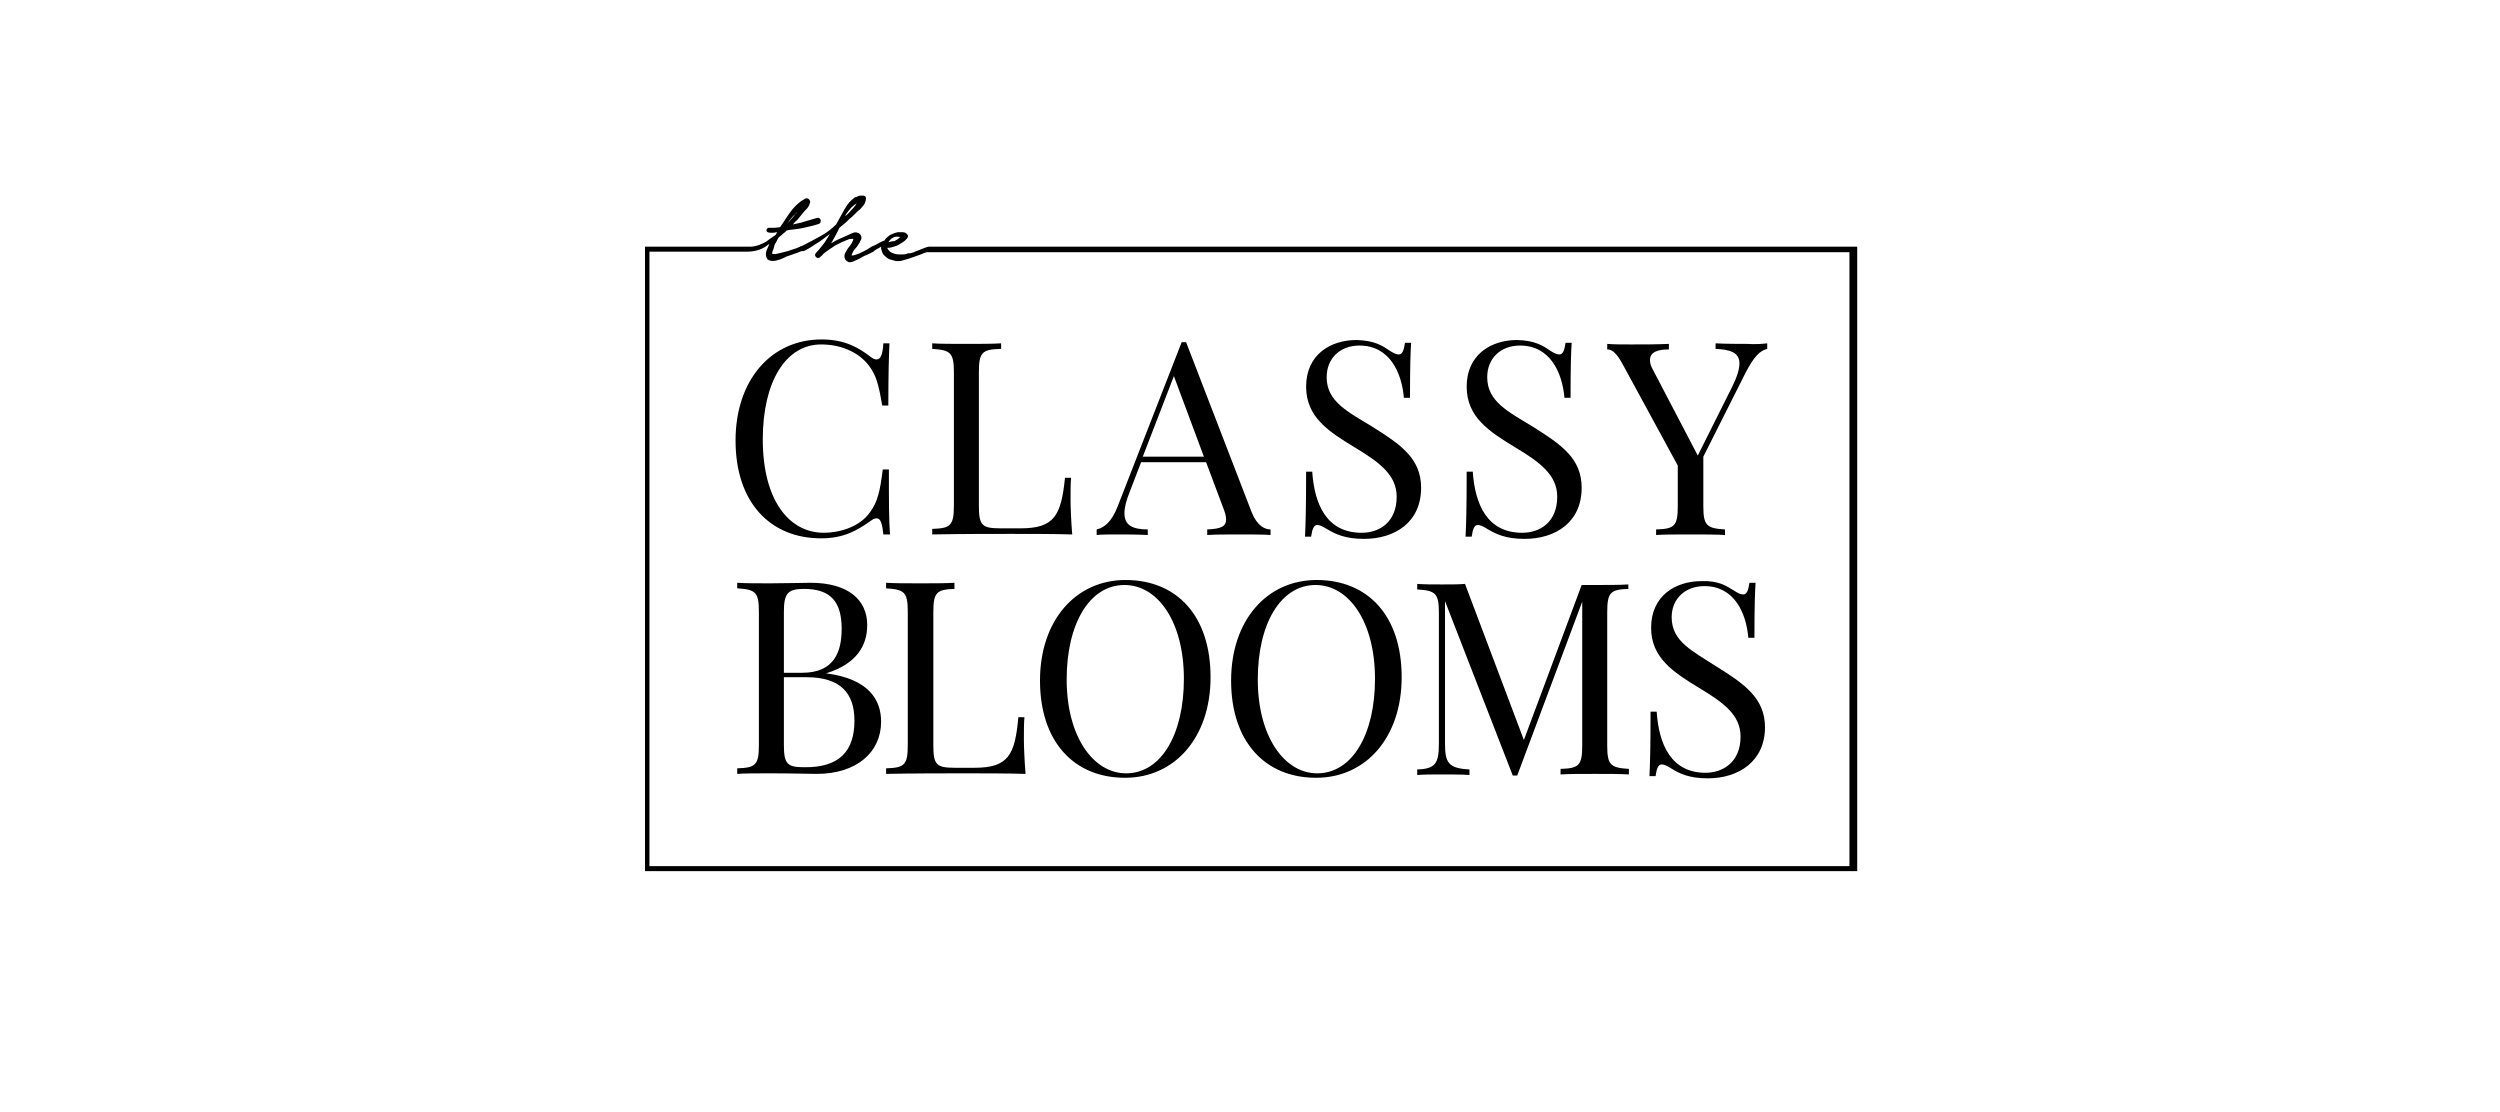
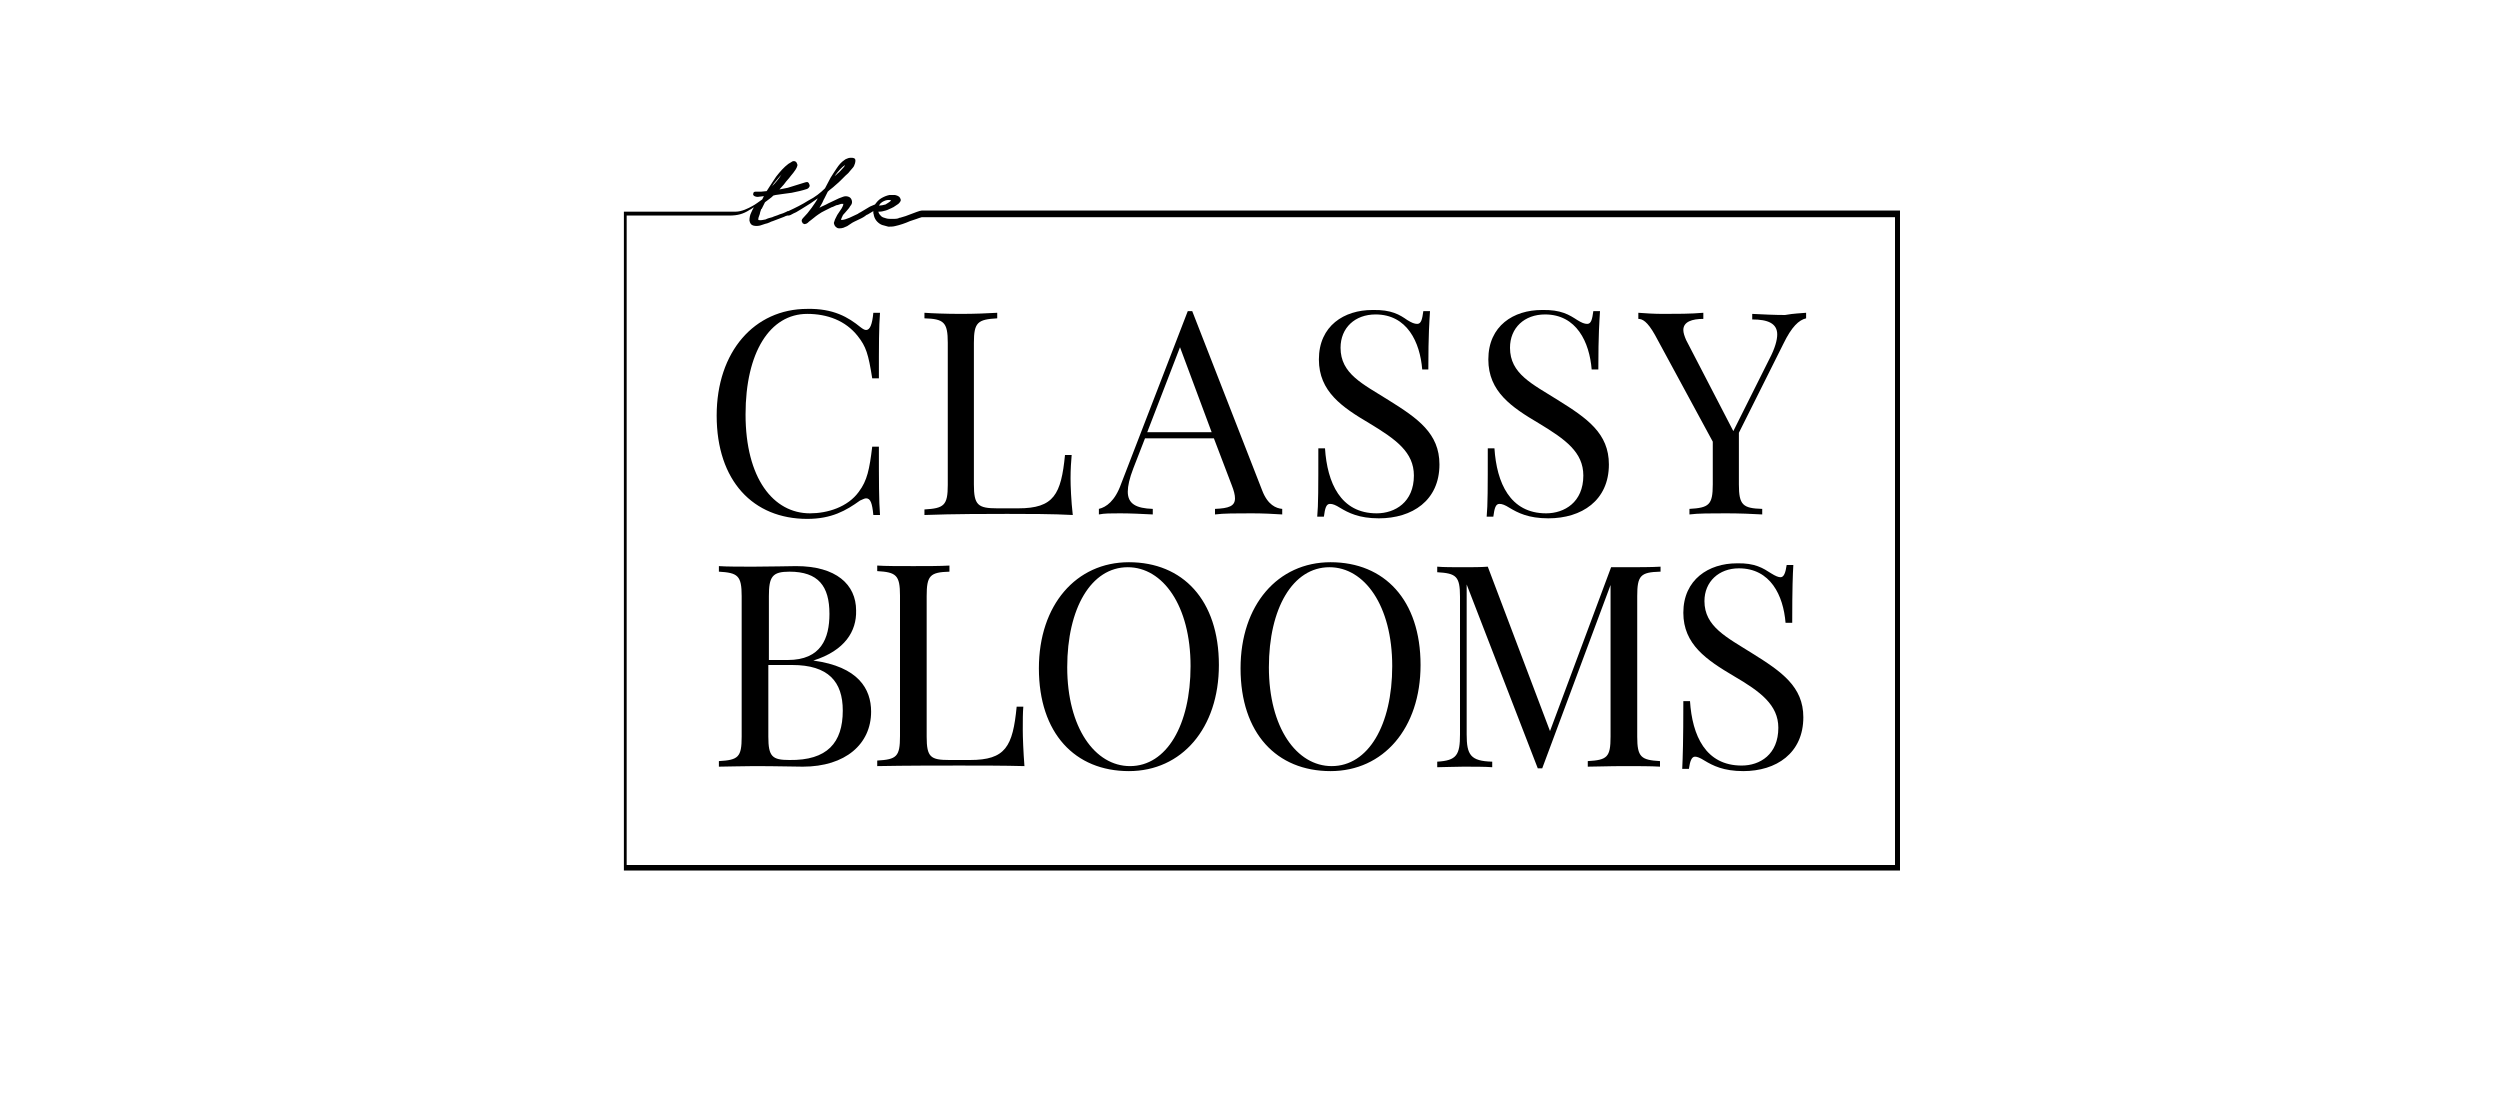
<svg xmlns="http://www.w3.org/2000/svg" version="1.1" id="Layer_1" x="0px" y="0px" viewBox="0 0 450 200" style="enable-background:new 0 0 450 200;" xml:space="preserve">
  <g>
    <g>
      <g>
-         <path d="M156.8,64.3c0.4,0.3,0.7,0.4,1,0.4c0.7,0,1.1-0.9,1.2-2.9h1.1c-0.1,2.4-0.2,5.5-0.2,11.2h-1.1c-0.7-4.1-1.1-5.4-2.4-7.2     c-2-2.6-5.3-3.8-8.6-3.8c-6.3,0-10.5,6.6-10.5,17.1c0,10.9,4.7,16.8,11,16.8c2.9,0,6.5-1.1,8.3-3.7c1.4-1.9,1.8-3.8,2.3-7.7h1.1     c0,5.9,0,9.2,0.2,11.7H159c-0.2-2-0.5-2.9-1.2-2.9c-0.3,0-0.6,0.1-1,0.4c-2.4,1.7-4.8,3.2-9,3.2c-9.2,0-15.4-6.5-15.4-17.6     c0-10.9,6.4-18.2,15.5-18.2C152.1,61.1,154.6,62.6,156.8,64.3z" />
-         <path d="M180.1,62.8c-3.3,0.1-3.9,0.6-3.9,4.2v24.1c0,3.5,0.6,4,3.9,4h3.6c6.1,0,7.3-2.3,8-9.1h1.1c-0.1,1-0.1,2.4-0.1,4     c0,1.2,0.1,3.8,0.3,6.2c-3.3-0.1-7.9-0.1-11.1-0.1c-2.9,0-9.3,0-14.1,0.1v-1c3.3-0.1,3.9-0.6,3.9-4.2V67c0-3.5-0.6-4-3.9-4.2v-1     c1.4,0.1,3.7,0.1,6.2,0.1c2.2,0,4.7,0,6.2-0.1V62.8z" />
-         <path d="M225.3,92.2c1,2.5,2.4,3.1,3.4,3.1v1c-1.3-0.1-3.4-0.1-5.2-0.1c-2.5,0-4.8,0-6.2,0.1v-1c2.4-0.1,3.4-0.5,3.4-1.8     c0-0.6-0.2-1.3-0.6-2.3l-3-8h-11.7l-2,5.2c-0.7,1.7-1,3-1,4c0,2.1,1.4,2.9,4.2,2.9v1c-1.9-0.1-3.9-0.1-5.6-0.1     c-1.6,0-2.7,0-3.6,0.1v-1c1.3-0.3,2.7-1.3,3.8-4.2l11.5-29.5h0.8L225.3,92.2z M211.3,67.7l-5.6,14.5h11L211.3,67.7z" />
-         <path d="M250.1,63.1c0.8,0.5,1.2,0.7,1.7,0.7c0.6,0,0.9-0.7,1.1-2.1h1.1c-0.1,1.7-0.2,3.8-0.2,9.9h-1.1c-0.4-4.6-2.6-9.4-8-9.4     c-3.5,0-5.9,2.3-5.9,5.7c0,4.4,3.8,6.2,8.2,8.9c5.1,3.2,8.8,5.7,8.8,11c0,6.2-4.7,9.2-10.3,9.2c-3.4,0-5.2-0.9-6.7-1.8     c-0.8-0.5-1.3-0.7-1.7-0.7c-0.6,0-0.9,0.7-1.1,2.1h-1.1c0.1-2,0.2-4.8,0.2-11.7h1.1c0.4,5.9,2.6,11,8.9,11c3.2,0,6.3-1.9,6.3-6.5     c0-3.9-3.1-6.2-7.6-8.9c-4.6-2.8-8.7-5.4-8.7-10.9c0-5.7,4.3-8.4,9.1-8.4C247.4,61.3,248.8,62.2,250.1,63.1z" />
-         <path d="M279,63.1c0.8,0.5,1.2,0.7,1.7,0.7c0.6,0,0.9-0.7,1.1-2.1h1.1c-0.1,1.7-0.2,3.8-0.2,9.9h-1.1c-0.4-4.6-2.6-9.4-8-9.4     c-3.5,0-5.9,2.3-5.9,5.7c0,4.4,3.8,6.2,8.2,8.9c5.1,3.2,8.8,5.7,8.8,11c0,6.2-4.7,9.2-10.3,9.2c-3.4,0-5.2-0.9-6.7-1.8     c-0.8-0.5-1.3-0.7-1.7-0.7c-0.6,0-0.9,0.7-1.1,2.1h-1.1c0.1-2,0.2-4.8,0.2-11.7h1.1c0.4,5.9,2.6,11,8.9,11c3.2,0,6.3-1.9,6.3-6.5     c0-3.9-3.1-6.2-7.6-8.9c-4.6-2.8-8.7-5.4-8.7-10.9c0-5.7,4.3-8.4,9.1-8.4C276.3,61.3,277.7,62.2,279,63.1z" />
-         <path d="M318.1,61.8v1c-1.3,0.3-2.4,1.4-3.9,4.3l-7.6,15.1v8.9c0,3.5,0.6,4,3.9,4.2v1c-1.5-0.1-3.9-0.1-6.2-0.1     c-2.5,0-4.9,0-6.2,0.1v-1c3.3-0.1,3.9-0.6,3.9-4.2v-7.3l-9.9-18.2c-1.3-2.4-2.1-2.7-2.8-2.7v-1c1.3,0.1,2.6,0.1,4.3,0.1     c2.1,0,4.7,0,6.8-0.1v1c-1.9,0-3.4,0.4-3.4,1.9c0,0.5,0.1,1,0.5,1.7l8.1,15.5l6.2-12.4c0.9-1.8,1.3-3.2,1.3-4.2     c0-1.9-1.6-2.5-4.3-2.6v-1c1.9,0.1,3.9,0.1,5.6,0.1C316.1,62,317.2,61.9,318.1,61.8z" />
+         <path d="M154.9,58.9c0.4,0.3,0.7,0.5,1,0.5c0.7,0,1.1-1,1.3-3.1h1.2c-0.2,2.5-0.2,5.8-0.2,11.8H157c-0.7-4.4-1.1-5.7-2.6-7.6     c-2.2-2.8-5.5-4-9.1-4c-6.7,0-11.1,6.9-11.1,18.1c0,11.5,5,17.8,11.6,17.8c3.1,0,6.8-1.1,8.8-3.9c1.5-2,1.9-4,2.4-8.1h1.2     c0,6.2,0,9.7,0.2,12.3h-1.2c-0.2-2.1-0.5-3-1.3-3c-0.3,0-0.6,0.2-1.1,0.4c-2.5,1.8-5.1,3.3-9.5,3.3c-9.7,0-16.3-6.8-16.3-18.6     c0-11.5,6.8-19.2,16.3-19.2C150,55.5,152.7,57.1,154.9,58.9z" />
+         <path d="M179.5,57.3c-3.5,0.2-4.2,0.7-4.2,4.4v25.5c0,3.7,0.7,4.3,4.2,4.3h3.8c6.4,0,7.7-2.5,8.4-9.6h1.2     c-0.1,1.1-0.2,2.6-0.2,4.2c0,1.3,0.1,4,0.4,6.6c-3.5-0.2-8.3-0.2-11.8-0.2c-3.1,0-9.8,0-14.9,0.2v-1c3.5-0.2,4.2-0.7,4.2-4.4     V61.7c0-3.7-0.7-4.3-4.2-4.4v-1c1.4,0.1,3.9,0.2,6.6,0.2c2.4,0,4.9-0.1,6.5-0.2V57.3z" />
+         <path d="M227.2,88.3c1,2.6,2.5,3.2,3.6,3.3v1c-1.4-0.1-3.6-0.2-5.5-0.2c-2.7,0-5.1,0-6.6,0.2v-1c2.5-0.1,3.6-0.5,3.6-1.9     c0-0.6-0.2-1.4-0.6-2.4l-3.2-8.4h-12.4l-2.1,5.4c-0.7,1.8-1,3.2-1,4.2c0,2.2,1.5,3,4.5,3.1v1c-2-0.1-4.1-0.2-5.9-0.2     c-1.7,0-2.8,0-3.8,0.2v-1c1.3-0.3,2.9-1.4,4-4.5l12-31.1h0.8L227.2,88.3z M212.4,62.5l-5.9,15.3h11.6L212.4,62.5z" />
+         <path d="M253.3,57.6c0.8,0.5,1.3,0.7,1.8,0.7c0.7,0,0.9-0.8,1.1-2.3h1.2c-0.1,1.8-0.3,4-0.3,10.5H256c-0.4-4.9-2.7-9.9-8.4-9.9     c-3.7,0-6.3,2.4-6.3,6c0,4.7,4,6.5,8.6,9.4c5.3,3.3,9.2,6,9.2,11.6c0,6.5-4.9,9.7-10.9,9.7c-3.6,0-5.5-1-7-1.9     c-0.8-0.5-1.3-0.7-1.8-0.7c-0.7,0-0.9,0.8-1.1,2.3h-1.2c0.2-2.1,0.2-5.1,0.2-12.3h1.2c0.4,6.2,2.8,11.7,9.3,11.7     c3.3,0,6.7-2,6.7-6.8c0-4.2-3.2-6.5-8-9.4c-4.9-2.9-9.1-5.7-9.1-11.5c0-6.1,4.6-8.9,9.6-8.9C250.5,55.7,252,56.7,253.3,57.6z" />
+         <path d="M283.9,57.6c0.8,0.5,1.3,0.7,1.8,0.7c0.7,0,0.9-0.8,1.1-2.3h1.2c-0.1,1.8-0.3,4-0.3,10.5h-1.2c-0.4-4.9-2.7-9.9-8.4-9.9     c-3.7,0-6.3,2.4-6.3,6c0,4.7,4,6.5,8.6,9.4c5.3,3.3,9.2,6,9.2,11.6c0,6.5-4.9,9.7-10.9,9.7c-3.6,0-5.5-1-7-1.9     c-0.8-0.5-1.3-0.7-1.8-0.7c-0.7,0-0.9,0.8-1.1,2.3h-1.2c0.2-2.1,0.2-5.1,0.2-12.3h1.2c0.4,6.2,2.8,11.7,9.3,11.7     c3.3,0,6.7-2,6.7-6.8c0-4.2-3.2-6.5-8-9.4c-4.9-2.9-9.1-5.7-9.1-11.5c0-6.1,4.6-8.9,9.6-8.9C281,55.7,282.5,56.7,283.9,57.6z" />
+         <path d="M325.1,56.3v1c-1.3,0.3-2.6,1.5-4.1,4.6l-8,16v9.3c0,3.7,0.7,4.3,4.2,4.4v1c-1.6-0.1-4.2-0.2-6.5-0.2     c-2.7,0-5.1,0-6.6,0.2v-1c3.5-0.2,4.2-0.7,4.2-4.4v-7.7l-10.4-19.2c-1.4-2.5-2.3-2.9-3-2.9v-1.1c1.3,0.1,2.8,0.2,4.5,0.2     c2.3,0,5,0,7.2-0.2v1.1c-2,0-3.6,0.5-3.6,2c0,0.5,0.2,1.1,0.5,1.8l8.5,16.4l6.5-13c1-1.9,1.4-3.4,1.4-4.4c0-2-1.7-2.7-4.5-2.7v-1     c2,0.1,4.1,0.2,5.9,0.2C323,56.4,324.1,56.4,325.1,56.3z" />
      </g>
      <g>
-         <path d="M148.7,121.2c7.7,1,9.9,4.8,9.9,8.7c0,5.5-4.4,9.4-11.6,9.4c-1.4,0-4.3-0.1-8.3-0.1c-2.3,0-4.7,0-6,0.1v-1     c3.3-0.1,3.9-0.6,3.9-4.2v-24c0-3.5-0.6-4-3.9-4.2v-1c1.3,0.1,3.8,0.1,5.9,0.1c3,0,6.1-0.1,7.3-0.1c6.8,0,10.2,3.1,10.2,7.6     C156.1,116.2,154.2,119.5,148.7,121.2L148.7,121.2z M141.1,110.2v10.9h3.3c5.7,0,7.1-3.7,7.1-7.9c0-4.8-1.9-7.2-6.8-7.2     C141.7,106,141.1,106.9,141.1,110.2z M153.8,129.7c0-4.9-2.5-7.8-8.6-7.8h-4.1v12.2c0,3.4,0.6,4,3.6,4     C151.1,138.2,153.8,135.2,153.8,129.7z" />
-         <path d="M171.9,106c-3.3,0.1-3.9,0.6-3.9,4.2v24c0,3.5,0.6,4,3.9,4h3.5c6.1,0,7.3-2.3,7.9-9.1h1.1c-0.1,1-0.1,2.4-0.1,4     c0,1.2,0.1,3.7,0.3,6.2c-3.3-0.1-7.8-0.1-11.1-0.1c-2.9,0-9.3,0-14,0.1v-1c3.3-0.1,3.9-0.6,3.9-4.2v-24c0-3.5-0.6-4-3.9-4.2v-1     c1.3,0.1,3.7,0.1,6.2,0.1c2.2,0,4.7,0,6.1-0.1V106z" />
-         <path d="M217.9,121.9c0,10.8-6.4,18.1-15.4,18.1c-9.2,0-15.3-6.5-15.3-17.5c0-10.8,6.4-18.1,15.4-18.1     C211.8,104.4,217.9,110.8,217.9,121.9z M192,122.3c0,10.3,4.8,16.9,10.7,16.9c6.3,0,10.4-7,10.4-17c0-10.3-4.7-16.9-10.7-16.9     C196.1,105.3,192,112.3,192,122.3z" />
-         <path d="M252.3,121.9c0,10.8-6.4,18.1-15.4,18.1c-9.2,0-15.3-6.5-15.3-17.5c0-10.8,6.4-18.1,15.4-18.1     C246.2,104.4,252.3,110.8,252.3,121.9z M226.4,122.3c0,10.3,4.8,16.9,10.7,16.9c6.3,0,10.4-7,10.4-17c0-10.3-4.7-16.9-10.7-16.9     C230.5,105.3,226.4,112.3,226.4,122.3z" />
-         <path d="M293.2,106c-3.3,0.1-3.9,0.6-3.9,4.2v24c0,3.5,0.6,4,3.9,4.2v1c-1.5-0.1-3.9-0.1-6.1-0.1c-2.5,0-4.8,0-6.2,0.1v-1     c3.3-0.1,3.9-0.6,3.9-4.2v-25.9l-11.7,31.3h-0.8l-12.2-31.4v25.6c0,3.5,0.6,4.5,4.4,4.7l0,1c-1.2-0.1-3.3-0.1-4.9-0.1     c-1.6,0-3.4,0-4.5,0.1v-1c3.3-0.1,3.9-1.1,3.9-4.7v-23.5c0-3.5-0.6-4-3.9-4.2v-1c1.1,0.1,2.9,0.1,4.5,0.1c1.4,0,3.1,0,4.1-0.1     l10.6,28.1l10.4-27.9h2.3c2.2,0,4.6,0,6.1-0.1V106z" />
-         <path d="M312.1,106.3c0.8,0.5,1.2,0.7,1.7,0.7c0.6,0,0.9-0.7,1.1-2.1h1.1c-0.1,1.7-0.2,3.8-0.2,9.9h-1.1     c-0.4-4.6-2.6-9.3-7.9-9.3c-3.5,0-5.9,2.3-5.9,5.6c0,4.4,3.8,6.1,8.1,8.9c5,3.1,8.7,5.7,8.7,10.9c0,6.1-4.7,9.2-10.3,9.2     c-3.4,0-5.2-0.9-6.6-1.8c-0.8-0.5-1.3-0.7-1.7-0.7c-0.6,0-0.9,0.7-1.1,2.1h-1.1c0.1-2,0.2-4.8,0.2-11.6h1.1     c0.4,5.9,2.6,11,8.8,11c3.1,0,6.3-1.9,6.3-6.5c0-3.9-3-6.1-7.5-8.8c-4.6-2.8-8.6-5.4-8.6-10.8c0-5.7,4.3-8.4,9.1-8.4     C309.4,104.5,310.8,105.5,312.1,106.3z" />
+         <path d="M146.4,118.9c8.1,1.1,10.4,5.1,10.4,9.2c0,5.8-4.6,9.9-12.3,9.9c-1.5,0-4.6-0.1-8.8-0.1c-2.4,0-4.9,0.1-6.3,0.1v-1     c3.5-0.2,4.1-0.7,4.1-4.4v-25.3c0-3.7-0.7-4.2-4.1-4.4v-1c1.4,0.1,4,0.1,6.2,0.1c3.2,0,6.5-0.1,7.7-0.1c7.2,0,10.8,3.3,10.8,8     C154.2,113.6,152.1,117.1,146.4,118.9L146.4,118.9z M138.4,107.3v11.5h3.4c6,0,7.5-3.9,7.5-8.3c0-5-2-7.6-7.2-7.6     C139,102.9,138.4,103.8,138.4,107.3z M151.7,127.9c0-5.2-2.6-8.2-9.1-8.2h-4.3v12.9c0,3.6,0.7,4.2,3.8,4.2     C148.9,136.9,151.7,133.7,151.7,127.9z" />
+         <path d="M170.9,102.9c-3.5,0.1-4.1,0.7-4.1,4.4v25.3c0,3.7,0.7,4.2,4.1,4.2h3.7c6.4,0,7.7-2.4,8.4-9.6h1.2     c-0.1,1.1-0.1,2.5-0.1,4.2c0,1.3,0.1,3.9,0.3,6.5c-3.5-0.1-8.3-0.1-11.7-0.1c-3.1,0-9.8,0-14.8,0.1v-1c3.5-0.2,4.1-0.7,4.1-4.4     v-25.3c0-3.7-0.7-4.2-4.1-4.4v-1c1.4,0.1,3.9,0.1,6.5,0.1c2.3,0,4.9,0,6.5-0.1L170.9,102.9L170.9,102.9z" />
+         <path d="M219.4,119.7c0,11.4-6.7,19.1-16.2,19.1c-9.7,0-16.2-6.8-16.2-18.5c0-11.4,6.7-19.1,16.2-19.1     C212.9,101.2,219.4,108,219.4,119.7z M192.1,120.1c0,10.9,5,17.8,11.3,17.8c6.6,0,10.9-7.4,10.9-18c0-10.9-5-17.8-11.3-17.8     C196.4,102.1,192.1,109.5,192.1,120.1z" />
+         <path d="M255.7,119.7c0,11.4-6.7,19.1-16.2,19.1c-9.7,0-16.2-6.8-16.2-18.5c0-11.4,6.7-19.1,16.2-19.1     C249.2,101.2,255.7,108,255.7,119.7z M228.4,120.1c0,10.9,5,17.8,11.3,17.8c6.6,0,10.9-7.4,10.9-18c0-10.9-5-17.8-11.3-17.8     C232.7,102.1,228.4,109.5,228.4,120.1z" />
+         <path d="M298.8,102.9c-3.5,0.1-4.1,0.7-4.1,4.4v25.3c0,3.7,0.7,4.2,4.1,4.4v1c-1.6-0.1-4.1-0.1-6.5-0.1c-2.7,0-5.1,0.1-6.5,0.1     v-1c3.5-0.2,4.1-0.7,4.1-4.4v-27.3l-12.3,33h-0.8L264,105.2v27c0,3.7,0.7,4.8,4.6,4.9v1c-1.2-0.1-3.5-0.1-5.2-0.1     s-3.6,0.1-4.7,0.1v-1c3.5-0.2,4.1-1.2,4.1-4.9v-24.8c0-3.7-0.7-4.2-4.1-4.4v-1c1.1,0.1,3,0.1,4.7,0.1c1.5,0,3.2,0,4.4-0.1     l11.2,29.6l11-29.5h2.4c2.3,0,4.9,0,6.5-0.1v0.9H298.8z" />
+         <path d="M318.8,103.2c0.8,0.5,1.3,0.7,1.7,0.7c0.6,0,0.9-0.8,1.1-2.2h1.2c-0.1,1.8-0.2,4-0.2,10.4h-1.2c-0.4-4.9-2.7-9.8-8.4-9.8     c-3.6,0-6.2,2.4-6.2,5.9c0,4.6,4,6.5,8.6,9.4c5.3,3.3,9.2,6,9.2,11.5c0,6.5-4.9,9.7-10.8,9.7c-3.6,0-5.5-1-7-1.9     c-0.8-0.5-1.3-0.7-1.7-0.7c-0.6,0-0.9,0.8-1.1,2.2h-1.2c0.1-2.1,0.2-5,0.2-12.2h1.2c0.4,6.2,2.8,11.6,9.3,11.6     c3.3,0,6.6-2,6.6-6.8c0-4.1-3.2-6.5-8-9.3c-4.9-2.9-9.1-5.7-9.1-11.4c0-6,4.6-8.9,9.6-8.9C315.9,101.3,317.4,102.3,318.8,103.2z" />
      </g>
    </g>
-     <path d="M167.2,44.4c-0.3,0-1.2,0.4-2,0.7c-0.3,0.1-0.5,0.2-0.7,0.3c-0.3,0.1-0.6,0.2-1,0.2c-0.1,0-0.2,0-0.3,0.1   c-0.3,0.1-0.6,0.1-1,0.1c-0.4,0-0.7,0-1.1-0.1c-0.4-0.1-0.6-0.2-0.9-0.4c-0.2-0.2-0.4-0.4-0.5-0.7h0c0.1,0,0.1,0,0.2,0   c0.4,0,0.7-0.1,1-0.2c0.3-0.1,0.7-0.2,1.1-0.5c0,0,0.1-0.1,0.2-0.1c0.1-0.1,0.2-0.1,0.3-0.2c0.2-0.1,0.4-0.3,0.5-0.4   c0.2-0.2,0.3-0.3,0.4-0.5c0.1-0.2,0-0.4-0.1-0.5c-0.2-0.3-0.5-0.4-0.8-0.4c-0.2,0-0.3,0-0.5,0c-0.2,0-0.3,0-0.4,0   c-0.5,0.1-1,0.3-1.4,0.5c-0.4,0.3-0.8,0.6-1,1c-0.4,0.1-0.7,0.3-1.1,0.5c-0.3,0.2-0.7,0.4-1,0.5c0,0,0,0,0,0   c-0.2,0.1-0.3,0.1-0.5,0.3c-0.2,0.1-0.4,0.2-0.5,0.3c-0.4,0.2-0.9,0.5-1.4,0.7c-0.5,0.2-1,0.4-1.4,0.4c0-0.2,0.1-0.4,0.2-0.6   c0.1-0.2,0.3-0.5,0.5-0.7c0.2-0.2,0.4-0.5,0.5-0.7c0.2-0.2,0.3-0.5,0.4-0.7c0.2-0.3,0.2-0.6,0.1-0.8c-0.1-0.3-0.3-0.5-0.6-0.6   c-0.3-0.1-0.6-0.1-0.8,0c-0.3,0.1-0.5,0.2-0.7,0.3c-0.6,0.3-1.2,0.5-1.8,0.8c-0.5,0.2-1,0.5-1.5,0.8c0.1-0.2,0.3-0.5,0.4-0.7l0,0   c0.2-0.3,0.3-0.6,0.5-0.9l0,0c0.1-0.2,0.2-0.4,0.3-0.6c0.1-0.2,0.2-0.4,0.3-0.6c0.4-0.3,0.8-0.7,1.2-1c0.4-0.4,0.8-0.8,1.2-1.1l0,0   c0.2-0.2,0.4-0.4,0.6-0.6c0.2-0.2,0.4-0.4,0.7-0.6c0.2-0.2,0.4-0.5,0.6-0.7c0.2-0.2,0.3-0.5,0.4-0.8c0.1-0.4,0.1-0.6,0-0.8   c-0.1-0.1-0.3-0.2-0.6-0.2c-0.2,0-0.5,0-0.7,0.1c-0.2,0.1-0.4,0.2-0.6,0.2l0,0c-0.5,0.4-1,0.8-1.4,1.4c-0.4,0.6-0.7,1.1-1,1.7   l-1,1.8c-0.8,0.8-1.7,1.5-2.8,2.1c-1.1,0.6-2.2,1.2-3.4,1.8c0,0,0,0,0,0c-0.1,0-0.2,0-0.3,0.1l0,0c-0.4,0.2-0.9,0.4-1.3,0.5   c-0.4,0.1-0.8,0.3-1.3,0.4c-0.4,0.1-0.8,0.2-1.2,0.3c-0.4,0.1-0.8,0.2-1.2,0.1c0,0,0-0.1,0-0.2c0-0.2,0.1-0.4,0.2-0.6   c0.1-0.2,0.1-0.5,0.2-0.7c0.1-0.3,0.1-0.4,0.2-0.4l0,0c0.1-0.2,0.2-0.4,0.3-0.6c0.1-0.2,0.2-0.4,0.3-0.5c0.3-0.2,0.5-0.4,0.7-0.6   c0.3-0.2,0.5-0.4,0.7-0.6l0.4-0.1c0.9-0.1,1.8-0.2,2.7-0.4c0.9-0.2,1.8-0.4,2.7-0.7c0.2-0.1,0.3-0.2,0.3-0.4c0.1-0.2,0-0.4-0.1-0.5   c-0.1-0.2-0.3-0.2-0.4-0.2c-0.1,0-0.3,0.1-0.4,0.1l-2.7,0.8l-1.4,0.3c0.3-0.3,0.5-0.6,0.8-0.8c0.3-0.4,0.6-0.7,0.9-1.1   c0.2-0.3,0.5-0.6,0.8-0.9c0.3-0.3,0.5-0.7,0.6-1.1c0.1-0.2,0-0.4-0.1-0.5c-0.1-0.2-0.3-0.3-0.5-0.3l0,0c-0.2,0-0.4,0.1-0.5,0.2   c-0.2,0.1-0.3,0.2-0.5,0.3l0,0c-0.8,0.6-1.5,1.3-2.1,2.2c-0.6,0.8-1.1,1.7-1.7,2.5c-0.3,0-0.6,0.1-1,0.1c-0.3,0-0.7,0-1,0l0,0   c-0.2,0-0.3,0.1-0.4,0.3c-0.1,0.2,0,0.4,0.2,0.5l0,0c0.2,0.1,0.5,0.1,0.9,0.1c0.3,0,0.5-0.1,0.8-0.1l-0.3,0.5   c-0.6,0.4-1.2,0.8-1.7,1.2c-0.7,0.4-1.8,0.9-2.8,0.9c-0.2,0-0.6,0-0.7,0l-18.2,0l-0.1,0v112.4h218.2V44.4H167.2z M138.1,44.8   c-0.2,0.4-0.3,0.9-0.2,1.3l0,0c0.1,0.5,0.3,0.7,0.7,0.8c0.3,0.1,0.7,0.1,1.1,0c0.4-0.1,0.8-0.2,1.2-0.4c0.2-0.1,0.5-0.2,0.6-0.3   c0.1,0,0.2-0.1,0.3-0.1l2-0.7l0,0c0.1-0.1,0.3-0.1,0.5-0.2c0,0,0.1,0,0.1,0c0.1,0,0.1,0,0.2,0c0.1,0,0.2-0.1,0.3-0.1l0,0   c0.3-0.2,0.6-0.3,0.9-0.5c0.3-0.2,0.6-0.4,0.9-0.6c0.5-0.3,1-0.6,1.5-1c0.4-0.3,0.8-0.6,1.2-0.9c-0.3,0.5-0.7,1.1-1,1.6   c-0.5,0.6-0.9,1.2-1.5,1.8l0,0c-0.1,0.1-0.2,0.3-0.2,0.4c0,0.1,0.1,0.3,0.2,0.4l0,0c0.2,0.1,0.3,0.2,0.5,0.1c0.1,0,0.2-0.1,0.3-0.2   c0.1-0.1,0.3-0.2,0.5-0.5c0.2-0.2,0.7-0.5,1.2-0.9c0.4-0.2,0.7-0.5,1.1-0.7c0.4-0.2,0.8-0.4,1.2-0.6c0.1,0,0.3-0.1,0.5-0.2   c0.2-0.1,0.4-0.1,0.5-0.2c0.2-0.1,0.4-0.1,0.5-0.1c0.1,0,0.3,0,0.4,0c0,0.3-0.2,0.5-0.3,0.8c-0.2,0.3-0.4,0.6-0.6,0.8   c-0.1,0.1-0.1,0.2-0.2,0.3l-0.1,0.2c-0.1,0.2-0.2,0.3-0.3,0.5c-0.1,0.2-0.1,0.4-0.1,0.6c0,0.2,0.1,0.4,0.2,0.6   c0.2,0.2,0.4,0.3,0.6,0.4c0.2,0,0.5,0,0.7-0.1c0.2-0.1,0.5-0.2,0.7-0.3c0.2-0.1,0.4-0.2,0.6-0.3c0.4-0.2,0.8-0.5,1.2-0.6   c0.4-0.2,0.8-0.4,1.2-0.6c0,0,0.1,0,0.1-0.1c0.1-0.1,0.3-0.2,0.3-0.2l0,0c0.1-0.1,0.3-0.2,0.5-0.3c0.2-0.1,0.3-0.2,0.5-0.3   c0,0.1,0,0.2,0,0.3c0,0.2,0.1,0.3,0.1,0.4c0.1,0.4,0.3,0.8,0.6,1c0.3,0.3,0.6,0.5,0.9,0.6c0.3,0.1,0.7,0.2,1.1,0.3   c0.4,0,0.8,0,1.1-0.1l0,0c0.8-0.2,1.7-0.5,2.5-0.8l1.1-0.4l0,0c0.1-0.1,0.5-0.2,0.8-0.3c1.3,0,162.1,0,166.1,0v110.5H116.9V45.3   c0.6,0,17.2,0,17.5,0c1.4,0,2.4-0.3,3.4-0.9c0,0,0.1-0.1,0.1-0.1c0.2-0.1,0.4-0.3,0.6-0.4C138.4,44.2,138.2,44.5,138.1,44.8z    M159.9,43.6c0.1-0.1,0.2-0.3,0.3-0.4c0.2-0.2,0.3-0.3,0.5-0.4c0.2-0.1,0.4-0.2,0.7-0.2c0.1,0,0.1,0,0.2,0c0.1,0,0.3,0,0.4,0.1   c-0.3,0.3-0.6,0.5-1,0.7C160.7,43.4,160.3,43.5,159.9,43.6z M152.1,38.9l0.3-0.5c0.3-0.4,0.5-0.7,0.9-1.1c0.3-0.3,0.6-0.5,0.9-0.7   c-0.1,0.2-0.3,0.5-0.5,0.7c-0.2,0.3-0.5,0.5-0.7,0.8c-0.2,0.2-0.4,0.4-0.6,0.6C152.3,38.8,152.2,38.8,152.1,38.9z M141.6,40.4   c0.2-0.2,0.3-0.4,0.5-0.7c0.3-0.4,0.6-0.8,1-1.1c0.1-0.1,0.2-0.3,0.4-0.4c0,0,0,0,0,0c-0.1,0.1-0.1,0.2-0.2,0.2   C142.8,39,142.2,39.7,141.6,40.4z" />
+     <path d="M165.9,37.9c-0.3,0-1.3,0.4-2.1,0.7c-0.3,0.1-0.5,0.2-0.8,0.3s-0.7,0.2-1,0.3c-0.1,0-0.2,0-0.3,0.1   c-0.3,0.1-0.7,0.1-1.1,0.1c-0.4,0-0.8,0-1.1-0.1c-0.4-0.1-0.7-0.2-0.9-0.4s-0.4-0.4-0.5-0.8l0,0c0.1,0,0.1,0,0.2,0   c0.4,0,0.7-0.1,1.1-0.2c0.4-0.1,0.7-0.3,1.2-0.5c0,0,0.1-0.1,0.2-0.1c0.1-0.1,0.2-0.1,0.3-0.2c0.2-0.1,0.4-0.3,0.6-0.4   c0.2-0.2,0.3-0.3,0.4-0.5c0.1-0.2,0-0.4-0.1-0.6c-0.2-0.3-0.5-0.4-0.9-0.5c-0.2,0-0.4,0-0.5,0c-0.2,0-0.3,0-0.5,0   c-0.5,0.1-1,0.3-1.5,0.6s-0.8,0.7-1.1,1.1c-0.4,0.2-0.8,0.3-1.1,0.5s-0.7,0.4-1,0.6l0,0c-0.2,0.1-0.3,0.2-0.5,0.3s-0.4,0.2-0.5,0.3   c-0.5,0.2-1,0.5-1.5,0.7s-1,0.4-1.5,0.4c0-0.2,0.1-0.4,0.2-0.6c0.1-0.3,0.3-0.5,0.5-0.7s0.4-0.5,0.6-0.7c0.2-0.2,0.3-0.5,0.5-0.7   c0.2-0.3,0.2-0.6,0.1-0.9c-0.1-0.3-0.3-0.5-0.6-0.6s-0.6-0.1-0.9,0c-0.3,0.1-0.5,0.2-0.8,0.3c-0.6,0.3-1.3,0.6-1.9,0.9   c-0.5,0.3-1.1,0.5-1.6,0.8c0.1-0.2,0.3-0.5,0.4-0.7l0,0c0.2-0.3,0.3-0.7,0.5-1l0,0c0.1-0.2,0.2-0.4,0.3-0.6   c0.1-0.2,0.2-0.4,0.3-0.6c0.4-0.4,0.9-0.7,1.3-1.1c0.5-0.4,0.9-0.8,1.3-1.2l0,0c0.2-0.2,0.4-0.4,0.6-0.6c0.2-0.2,0.5-0.4,0.7-0.7   c0.2-0.2,0.4-0.5,0.6-0.7c0.2-0.2,0.3-0.5,0.4-0.8c0.1-0.4,0.1-0.6,0-0.8c-0.1-0.1-0.3-0.2-0.6-0.2c-0.2,0-0.5,0-0.7,0.1   c-0.3,0.1-0.5,0.2-0.6,0.3l0,0c-0.6,0.4-1,0.9-1.4,1.5s-0.8,1.2-1.1,1.7l-1,1.9c-0.8,0.8-1.8,1.6-3,2.2c-1.1,0.7-2.3,1.3-3.6,1.9   l0,0c-0.1,0-0.2,0-0.3,0.1l0,0c-0.4,0.2-0.9,0.4-1.3,0.5c-0.4,0.2-0.9,0.3-1.3,0.5c-0.4,0.1-0.8,0.2-1.2,0.4   c-0.5,0.1-0.9,0.2-1.3,0.1c0,0,0-0.1,0-0.2c0-0.2,0.1-0.4,0.2-0.7c0.1-0.2,0.1-0.5,0.2-0.7c0.1-0.3,0.1-0.4,0.2-0.4l0,0   c0.1-0.2,0.2-0.4,0.3-0.6c0.1-0.2,0.2-0.4,0.3-0.6c0.3-0.2,0.5-0.4,0.8-0.6c0.3-0.2,0.5-0.4,0.7-0.6l0.4-0.1   c0.9-0.1,1.9-0.3,2.9-0.4c1-0.2,1.9-0.4,2.8-0.7c0.2-0.1,0.3-0.2,0.4-0.4c0.1-0.2,0-0.4-0.1-0.6c-0.1-0.2-0.3-0.3-0.5-0.2   c-0.2,0-0.3,0.1-0.4,0.1l-2.9,0.9l-1.5,0.3c0.3-0.3,0.5-0.6,0.8-0.9c0.3-0.4,0.6-0.8,0.9-1.1c0.2-0.3,0.5-0.6,0.8-1   s0.6-0.8,0.7-1.2c0.1-0.2,0-0.4-0.1-0.6s-0.3-0.3-0.5-0.3l0,0c-0.2,0-0.4,0.1-0.5,0.2c-0.2,0.1-0.3,0.2-0.5,0.3l0,0   c-0.8,0.6-1.5,1.4-2.2,2.3c-0.6,0.9-1.2,1.8-1.7,2.6c-0.3,0-0.7,0.1-1,0.1s-0.7,0-1,0l0,0c-0.2,0-0.4,0.1-0.4,0.3   c-0.1,0.2,0,0.4,0.2,0.5l0,0c0.2,0.1,0.5,0.2,0.9,0.1c0.3,0,0.6-0.1,0.8-0.1l-0.3,0.6c-0.6,0.4-1.2,0.9-1.8,1.2c-0.7,0.4-1.9,1-3,1   c-0.2,0-0.6,0-0.8,0h-19.2h-0.1v118.6H342V37.9H165.9z M135.2,38.3c-0.2,0.4-0.3,0.9-0.3,1.4l0,0c0.1,0.5,0.3,0.8,0.7,0.9   c0.4,0.1,0.7,0.1,1.2,0c0.4-0.1,0.8-0.3,1.3-0.4c0.3-0.1,0.5-0.2,0.7-0.3c0.1,0,0.2-0.1,0.3-0.1l2.1-0.8l0,0   c0.1-0.1,0.3-0.1,0.5-0.2h0.1c0.1,0,0.1,0,0.2,0c0.1,0,0.2-0.1,0.3-0.1l0,0c0.4-0.2,0.7-0.4,1-0.5c0.3-0.2,0.7-0.4,1-0.6   c0.5-0.3,1.1-0.7,1.6-1c0.4-0.3,0.9-0.6,1.3-0.9c-0.3,0.6-0.7,1.1-1.1,1.7c-0.5,0.7-1,1.3-1.6,1.9l0,0c-0.1,0.1-0.2,0.3-0.2,0.4   c0,0.2,0.1,0.3,0.2,0.5l0,0c0.2,0.1,0.3,0.2,0.5,0.1c0.1,0,0.3-0.1,0.4-0.2c0.1-0.1,0.3-0.3,0.6-0.5s0.7-0.6,1.3-1   c0.4-0.3,0.8-0.5,1.2-0.7s0.8-0.4,1.2-0.6c0.1,0,0.3-0.1,0.5-0.2c0.2-0.1,0.4-0.2,0.6-0.2c0.2-0.1,0.4-0.1,0.6-0.2   c0.1,0,0.3,0,0.4,0c0,0.3-0.2,0.6-0.3,0.8c-0.2,0.3-0.4,0.6-0.6,0.9c-0.1,0.1-0.1,0.2-0.2,0.3l-0.1,0.2c-0.1,0.2-0.2,0.4-0.3,0.6   c-0.1,0.2-0.1,0.4-0.2,0.6c0,0.2,0.1,0.4,0.2,0.6c0.2,0.2,0.4,0.4,0.7,0.4s0.5,0,0.8-0.1c0.2-0.1,0.5-0.2,0.7-0.3s0.4-0.3,0.6-0.4   c0.4-0.3,0.9-0.5,1.3-0.7c0.4-0.2,0.9-0.4,1.3-0.7c0,0,0.1,0,0.1-0.1c0.2-0.1,0.3-0.2,0.4-0.2l0,0c0.2-0.1,0.3-0.2,0.5-0.3   s0.3-0.2,0.5-0.3c0,0.1,0,0.2,0,0.3c0,0.2,0.1,0.3,0.1,0.5c0.1,0.4,0.3,0.8,0.6,1.1s0.6,0.5,0.9,0.6c0.3,0.1,0.7,0.2,1.1,0.3   c0.4,0,0.8,0,1.2-0.1l0,0c0.9-0.2,1.8-0.5,2.7-0.9l1.2-0.4l0,0c0.2-0.1,0.6-0.2,0.9-0.3c1.4,0,171,0,175.2,0v116.6H112.8V38.8   c0.6,0,18.2,0,18.5,0c1.5,0,2.5-0.3,3.6-1c0,0,0.1-0.1,0.2-0.1c0.2-0.1,0.4-0.3,0.6-0.4C135.5,37.7,135.3,38,135.2,38.3z M158.2,37   c0.1-0.1,0.2-0.3,0.3-0.4c0.2-0.2,0.4-0.3,0.6-0.4c0.2-0.1,0.5-0.2,0.7-0.2c0.1,0,0.1,0,0.2,0c0.1,0,0.3,0,0.4,0.1   c-0.3,0.3-0.7,0.5-1,0.7C159.1,36.9,158.6,37,158.2,37z M150,32.1l0.3-0.5c0.3-0.4,0.6-0.8,0.9-1.1c0.3-0.3,0.6-0.6,0.9-0.8   c-0.1,0.3-0.3,0.5-0.5,0.7c-0.3,0.3-0.5,0.6-0.8,0.8c-0.2,0.2-0.4,0.4-0.7,0.6C150.1,31.9,150.1,32,150,32.1z M138.9,33.6   c0.2-0.2,0.3-0.5,0.5-0.7c0.3-0.4,0.7-0.8,1-1.2c0.1-0.1,0.3-0.3,0.4-0.5l0,0c-0.1,0.1-0.1,0.2-0.2,0.3   C140.2,32.2,139.5,33,138.9,33.6z" />
  </g>
</svg>
